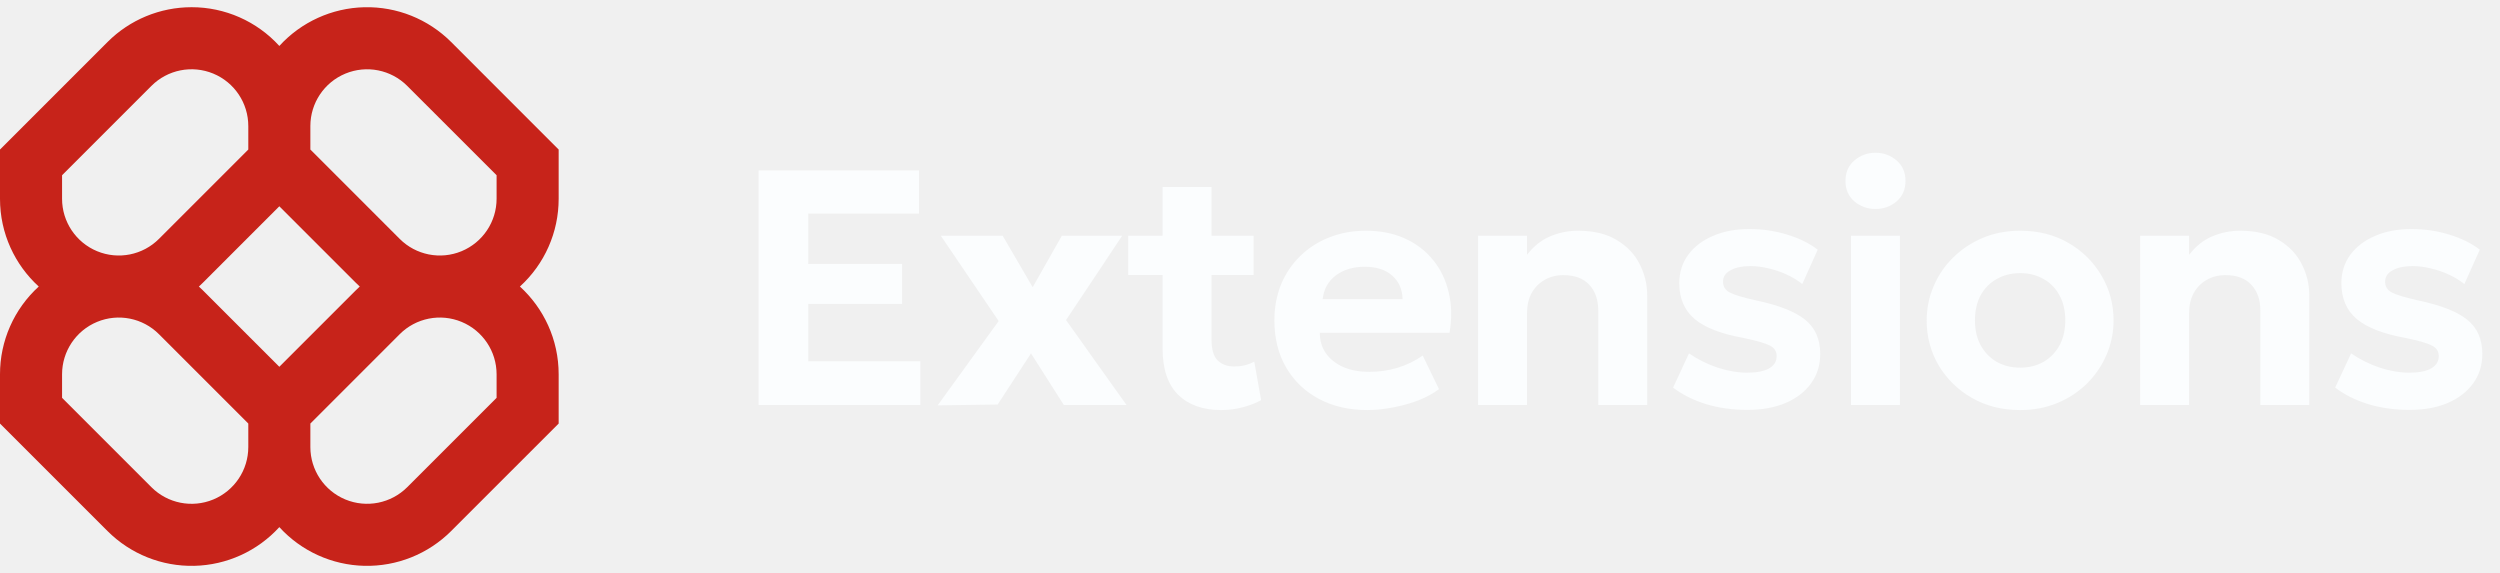
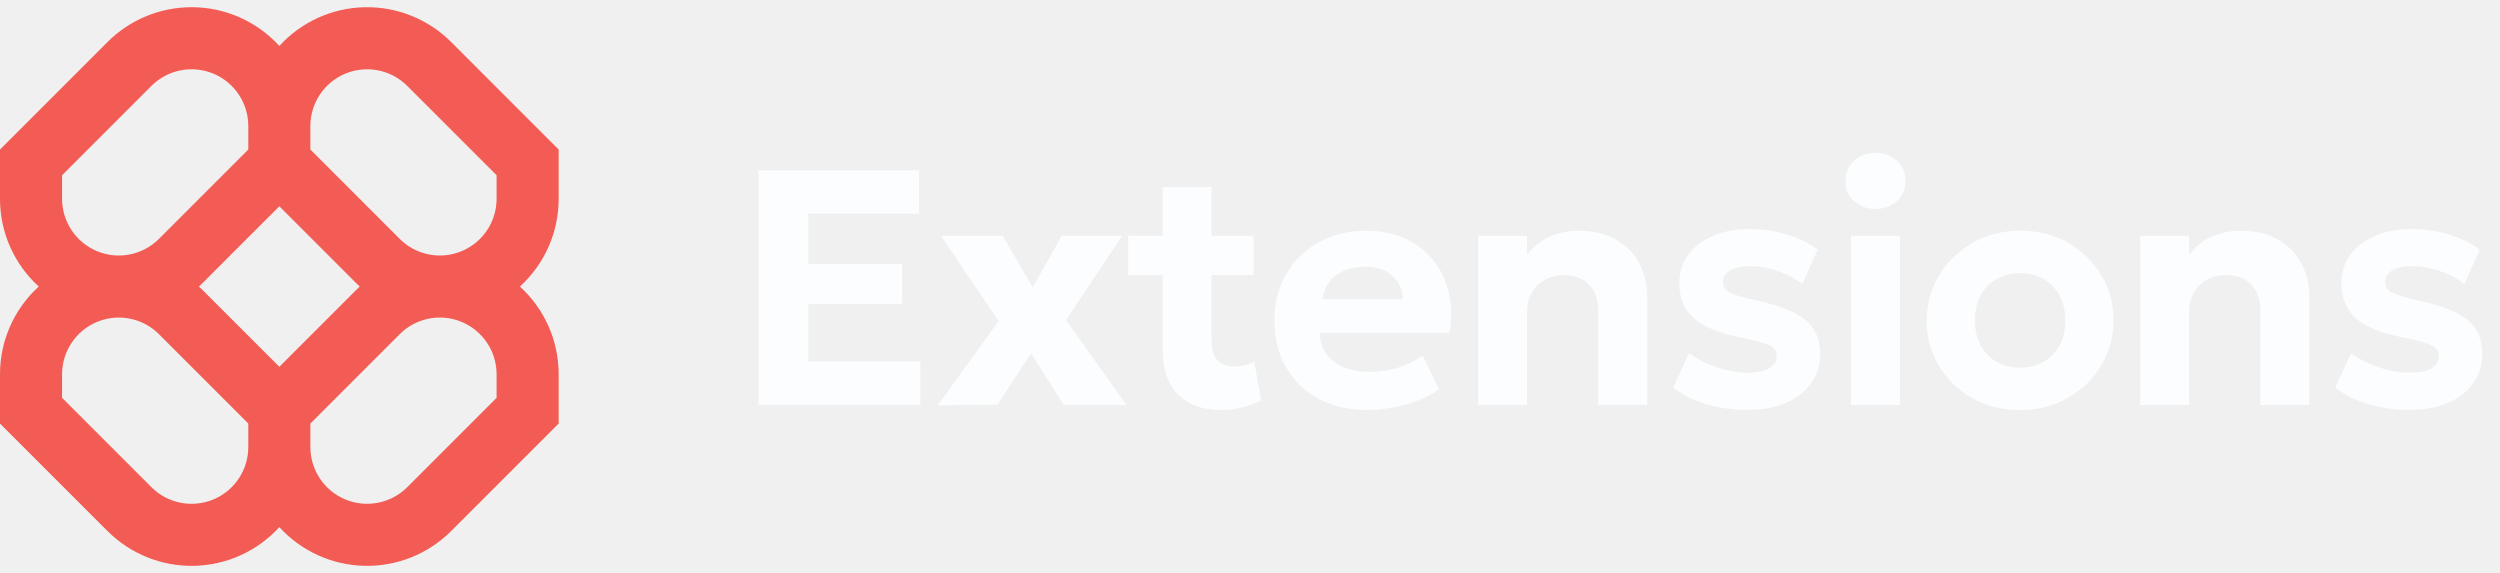
<svg xmlns="http://www.w3.org/2000/svg" width="179" height="41" fill="none" viewBox="0 0 179 41">
  <g clip-path="url(#a)">
-     <path fill="#C7231A" fill-rule="evenodd" d="M13.715.516c-2.257 0-4.42.896-6.016 2.492L0 10.707v3.524c0 2.49 1.07 4.73 2.774 6.285A8.485 8.485 0 0 0 0 26.802v3.524l7.699 7.698A8.507 8.507 0 0 0 20 37.742a8.508 8.508 0 0 0 12.301.282L40 30.326v-3.524c0-2.49-1.07-4.73-2.774-6.286A8.485 8.485 0 0 0 40 14.231v-3.524l-7.699-7.7A8.508 8.508 0 0 0 20 3.29 8.485 8.485 0 0 0 13.715.516Zm12.044 20a8.528 8.528 0 0 1-.282-.27L20 14.77l-5.477 5.477a8.528 8.528 0 0 1-.282.27c.096.087.19.177.282.269L20 26.262l5.477-5.476c.092-.093.186-.182.282-.27Zm-3.537 9.81v1.682a4.063 4.063 0 0 0 6.936 2.874l6.398-6.397v-1.683a4.063 4.063 0 0 0-6.937-2.874l-6.397 6.398Zm-4.444 0-6.397-6.398a4.063 4.063 0 0 0-6.937 2.873v1.684l6.397 6.397a4.063 4.063 0 0 0 6.937-2.873v-1.683Zm0-21.302v1.683l-6.397 6.397a4.063 4.063 0 0 1-6.937-2.873v-1.683l6.397-6.397a4.063 4.063 0 0 1 6.937 2.873Zm10.841 8.08-6.397-6.397V9.024a4.063 4.063 0 0 1 6.936-2.873l6.398 6.397v1.683a4.063 4.063 0 0 1-6.937 2.873Z" clip-rule="evenodd" />
+     <path fill="#f25c54" fill-rule="evenodd" d="M13.715.516c-2.257 0-4.42.896-6.016 2.492L0 10.707v3.524c0 2.49 1.07 4.73 2.774 6.285A8.485 8.485 0 0 0 0 26.802v3.524l7.699 7.698A8.507 8.507 0 0 0 20 37.742a8.508 8.508 0 0 0 12.301.282L40 30.326v-3.524c0-2.49-1.07-4.73-2.774-6.286A8.485 8.485 0 0 0 40 14.231v-3.524l-7.699-7.7A8.508 8.508 0 0 0 20 3.29 8.485 8.485 0 0 0 13.715.516Zm12.044 20a8.528 8.528 0 0 1-.282-.27L20 14.77l-5.477 5.477a8.528 8.528 0 0 1-.282.27c.096.087.19.177.282.269L20 26.262l5.477-5.476c.092-.093.186-.182.282-.27Zm-3.537 9.81v1.682a4.063 4.063 0 0 0 6.936 2.874l6.398-6.397v-1.683a4.063 4.063 0 0 0-6.937-2.874l-6.397 6.398Zm-4.444 0-6.397-6.398a4.063 4.063 0 0 0-6.937 2.873v1.684l6.397 6.397a4.063 4.063 0 0 0 6.937-2.873v-1.683Zm0-21.302v1.683l-6.397 6.397a4.063 4.063 0 0 1-6.937-2.873v-1.683l6.397-6.397a4.063 4.063 0 0 1 6.937 2.873Zm10.841 8.08-6.397-6.397V9.024a4.063 4.063 0 0 1 6.936-2.873l6.398 6.397v1.683a4.063 4.063 0 0 1-6.937 2.873Z" clip-rule="evenodd" />
  </g>
  <path fill="#fbfdfe" d="M54.318 29V12.2h11.484v3.096H57.87v3.6h6.72v2.868h-6.72v4.104h8.028V29h-11.58Zm12.818.024 4.368-6.036-4.14-6.108h4.428l2.148 3.684 2.088-3.684h4.32l-4.02 6.036L80.66 29h-4.488l-2.352-3.696-2.388 3.66-4.296.06Zm20.293.336c-1.296 0-2.32-.364-3.072-1.092-.744-.736-1.116-1.844-1.116-3.324V13.388h3.504v3.492h3.012v2.808h-3.012v4.62c0 .712.148 1.212.444 1.5.296.288.692.432 1.188.432.256 0 .504-.028.744-.084.248-.064.476-.152.684-.264l.492 2.76c-.36.2-.792.368-1.296.504a5.92 5.92 0 0 1-1.572.204Zm-6.648-9.672V16.88h2.808v2.808H80.78Zm17.126 9.672c-1.32 0-2.48-.268-3.48-.804a5.853 5.853 0 0 1-2.34-2.244c-.56-.96-.84-2.084-.84-3.372 0-.936.16-1.796.48-2.58a6.052 6.052 0 0 1 1.368-2.028A6.203 6.203 0 0 1 95.171 17c.8-.32 1.676-.48 2.628-.48 1.048 0 1.976.184 2.784.552a5.43 5.43 0 0 1 2.028 1.548c.536.656.908 1.428 1.116 2.316.216.888.236 1.852.06 2.892h-9.288c0 .56.144 1.048.432 1.464.296.416.708.744 1.236.984.536.232 1.16.348 1.872.348.704 0 1.376-.096 2.016-.288a6.426 6.426 0 0 0 1.812-.876l1.164 2.4c-.384.296-.864.56-1.44.792-.576.224-1.188.396-1.836.516a9.422 9.422 0 0 1-1.848.192Zm-3.204-7.944h5.724c-.024-.712-.276-1.276-.756-1.692-.472-.416-1.124-.624-1.956-.624-.832 0-1.524.208-2.076.624-.544.416-.856.98-.936 1.692ZM105.83 29V16.88h3.504v1.368c.464-.608 1.012-1.048 1.644-1.32a5.072 5.072 0 0 1 2.004-.408c1.128 0 2.056.224 2.784.672.736.44 1.28 1.012 1.632 1.716.36.704.54 1.444.54 2.22V29h-3.504v-6.78c0-.768-.216-1.38-.648-1.836-.424-.456-1.04-.684-1.848-.684-.512 0-.964.116-1.356.348-.392.224-.7.54-.924.948-.216.408-.324.88-.324 1.416V29h-3.504Zm19.29.348c-1.08 0-2.076-.14-2.988-.42-.912-.288-1.692-.68-2.34-1.176l1.14-2.448a8.333 8.333 0 0 0 2.052 1.02c.736.24 1.444.36 2.124.36.672 0 1.188-.1 1.548-.3.368-.208.552-.504.552-.888 0-.344-.164-.596-.492-.756-.32-.168-.944-.348-1.872-.54-1.6-.288-2.768-.74-3.504-1.356-.736-.624-1.104-1.48-1.104-2.568 0-.768.212-1.444.636-2.028.432-.584 1.024-1.036 1.776-1.356.752-.328 1.616-.492 2.592-.492.96 0 1.864.132 2.712.396.856.256 1.588.616 2.196 1.08l-1.104 2.46a5.34 5.34 0 0 0-1.104-.672 6.35 6.35 0 0 0-1.296-.444 5.43 5.43 0 0 0-1.32-.168c-.584 0-1.056.1-1.416.3-.36.192-.54.464-.54.816 0 .352.164.612.492.78.328.168.94.352 1.836.552 1.672.352 2.86.82 3.564 1.404.712.576 1.068 1.388 1.068 2.436 0 .808-.22 1.512-.66 2.112-.432.6-1.04 1.068-1.824 1.404-.776.328-1.684.492-2.724.492Zm7.413-.348V16.88h3.504V29h-3.504Zm1.752-14.04a2.26 2.26 0 0 1-1.512-.54c-.424-.368-.636-.856-.636-1.464 0-.616.212-1.104.636-1.464a2.23 2.23 0 0 1 1.512-.552 2.23 2.23 0 0 1 1.512.552c.424.36.636.848.636 1.464 0 .608-.212 1.096-.636 1.464a2.26 2.26 0 0 1-1.512.54Zm10.362 14.4c-1.304 0-2.46-.292-3.468-.876a6.504 6.504 0 0 1-2.376-2.328 6.28 6.28 0 0 1-.852-3.216c0-.856.164-1.668.492-2.436a6.302 6.302 0 0 1 1.392-2.052c.6-.6 1.308-1.072 2.124-1.416.816-.344 1.712-.516 2.688-.516 1.304 0 2.456.292 3.456.876a6.38 6.38 0 0 1 2.364 2.34c.576.968.864 2.036.864 3.204 0 .848-.164 1.66-.492 2.436a6.439 6.439 0 0 1-1.392 2.064 6.547 6.547 0 0 1-2.112 1.404c-.816.344-1.712.516-2.688.516Zm0-3.036c.616 0 1.168-.136 1.656-.408.488-.28.872-.672 1.152-1.176.28-.512.42-1.112.42-1.8 0-.696-.14-1.296-.42-1.8a2.854 2.854 0 0 0-1.14-1.164c-.488-.28-1.044-.42-1.668-.42-.624 0-1.184.14-1.68.42-.488.272-.872.66-1.152 1.164-.272.504-.408 1.104-.408 1.8s.14 1.296.42 1.8c.28.504.664.896 1.152 1.176.488.272 1.044.408 1.668.408ZM153.235 29V16.88h3.504v1.368c.464-.608 1.012-1.048 1.644-1.32a5.072 5.072 0 0 1 2.004-.408c1.128 0 2.056.224 2.784.672.736.44 1.28 1.012 1.632 1.716.36.704.54 1.444.54 2.22V29h-3.504v-6.78c0-.768-.216-1.38-.648-1.836-.424-.456-1.04-.684-1.848-.684-.512 0-.964.116-1.356.348-.392.224-.7.54-.924.948-.216.408-.324.88-.324 1.416V29h-3.504Zm19.291.348c-1.08 0-2.076-.14-2.988-.42-.912-.288-1.692-.68-2.34-1.176l1.14-2.448a8.333 8.333 0 0 0 2.052 1.02c.736.24 1.444.36 2.124.36.672 0 1.188-.1 1.548-.3.368-.208.552-.504.552-.888 0-.344-.164-.596-.492-.756-.32-.168-.944-.348-1.872-.54-1.6-.288-2.768-.74-3.504-1.356-.736-.624-1.104-1.48-1.104-2.568 0-.768.212-1.444.636-2.028.432-.584 1.024-1.036 1.776-1.356.752-.328 1.616-.492 2.592-.492.96 0 1.864.132 2.712.396.856.256 1.588.616 2.196 1.08l-1.104 2.46a5.34 5.34 0 0 0-1.104-.672 6.35 6.35 0 0 0-1.296-.444 5.43 5.43 0 0 0-1.32-.168c-.584 0-1.056.1-1.416.3-.36.192-.54.464-.54.816 0 .352.164.612.492.78.328.168.94.352 1.836.552 1.672.352 2.86.82 3.564 1.404.712.576 1.068 1.388 1.068 2.436 0 .808-.22 1.512-.66 2.112-.432.6-1.04 1.068-1.824 1.404-.776.328-1.684.492-2.724.492Z" />
  <defs>
    <clipPath id="a">
      <path fill="#fff" d="M0 0h40v41H0z" />
    </clipPath>
  </defs>
</svg>
